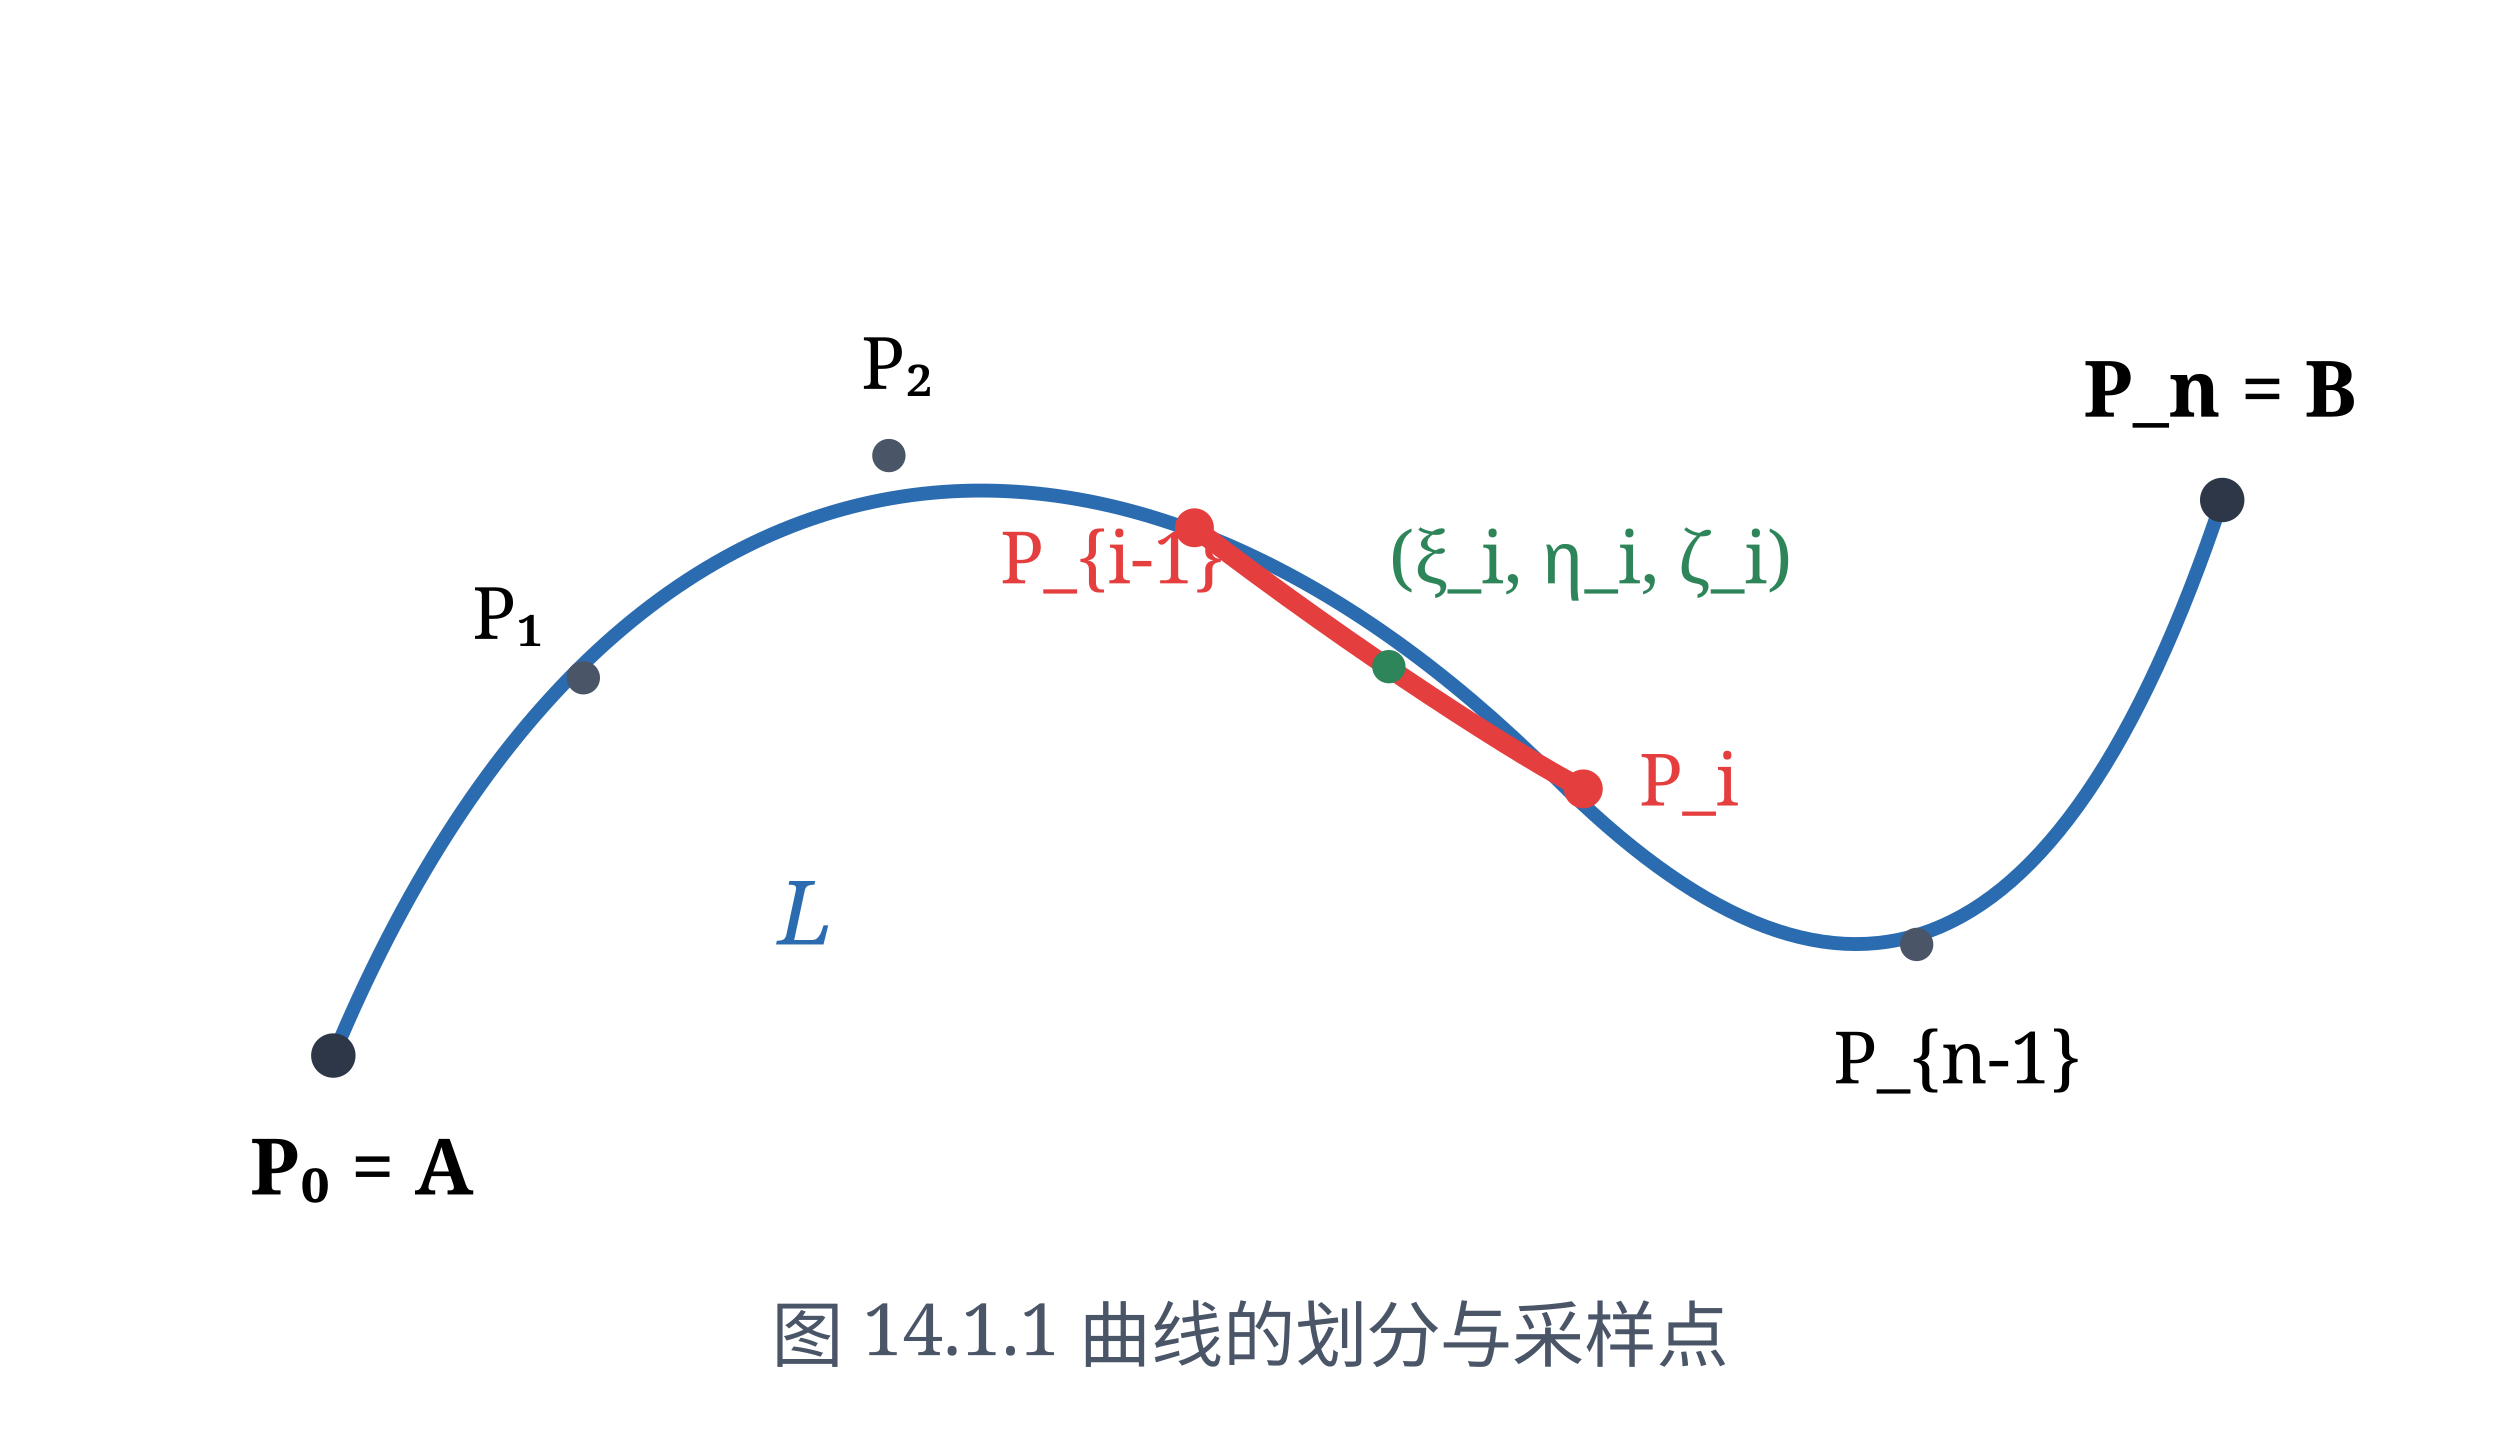
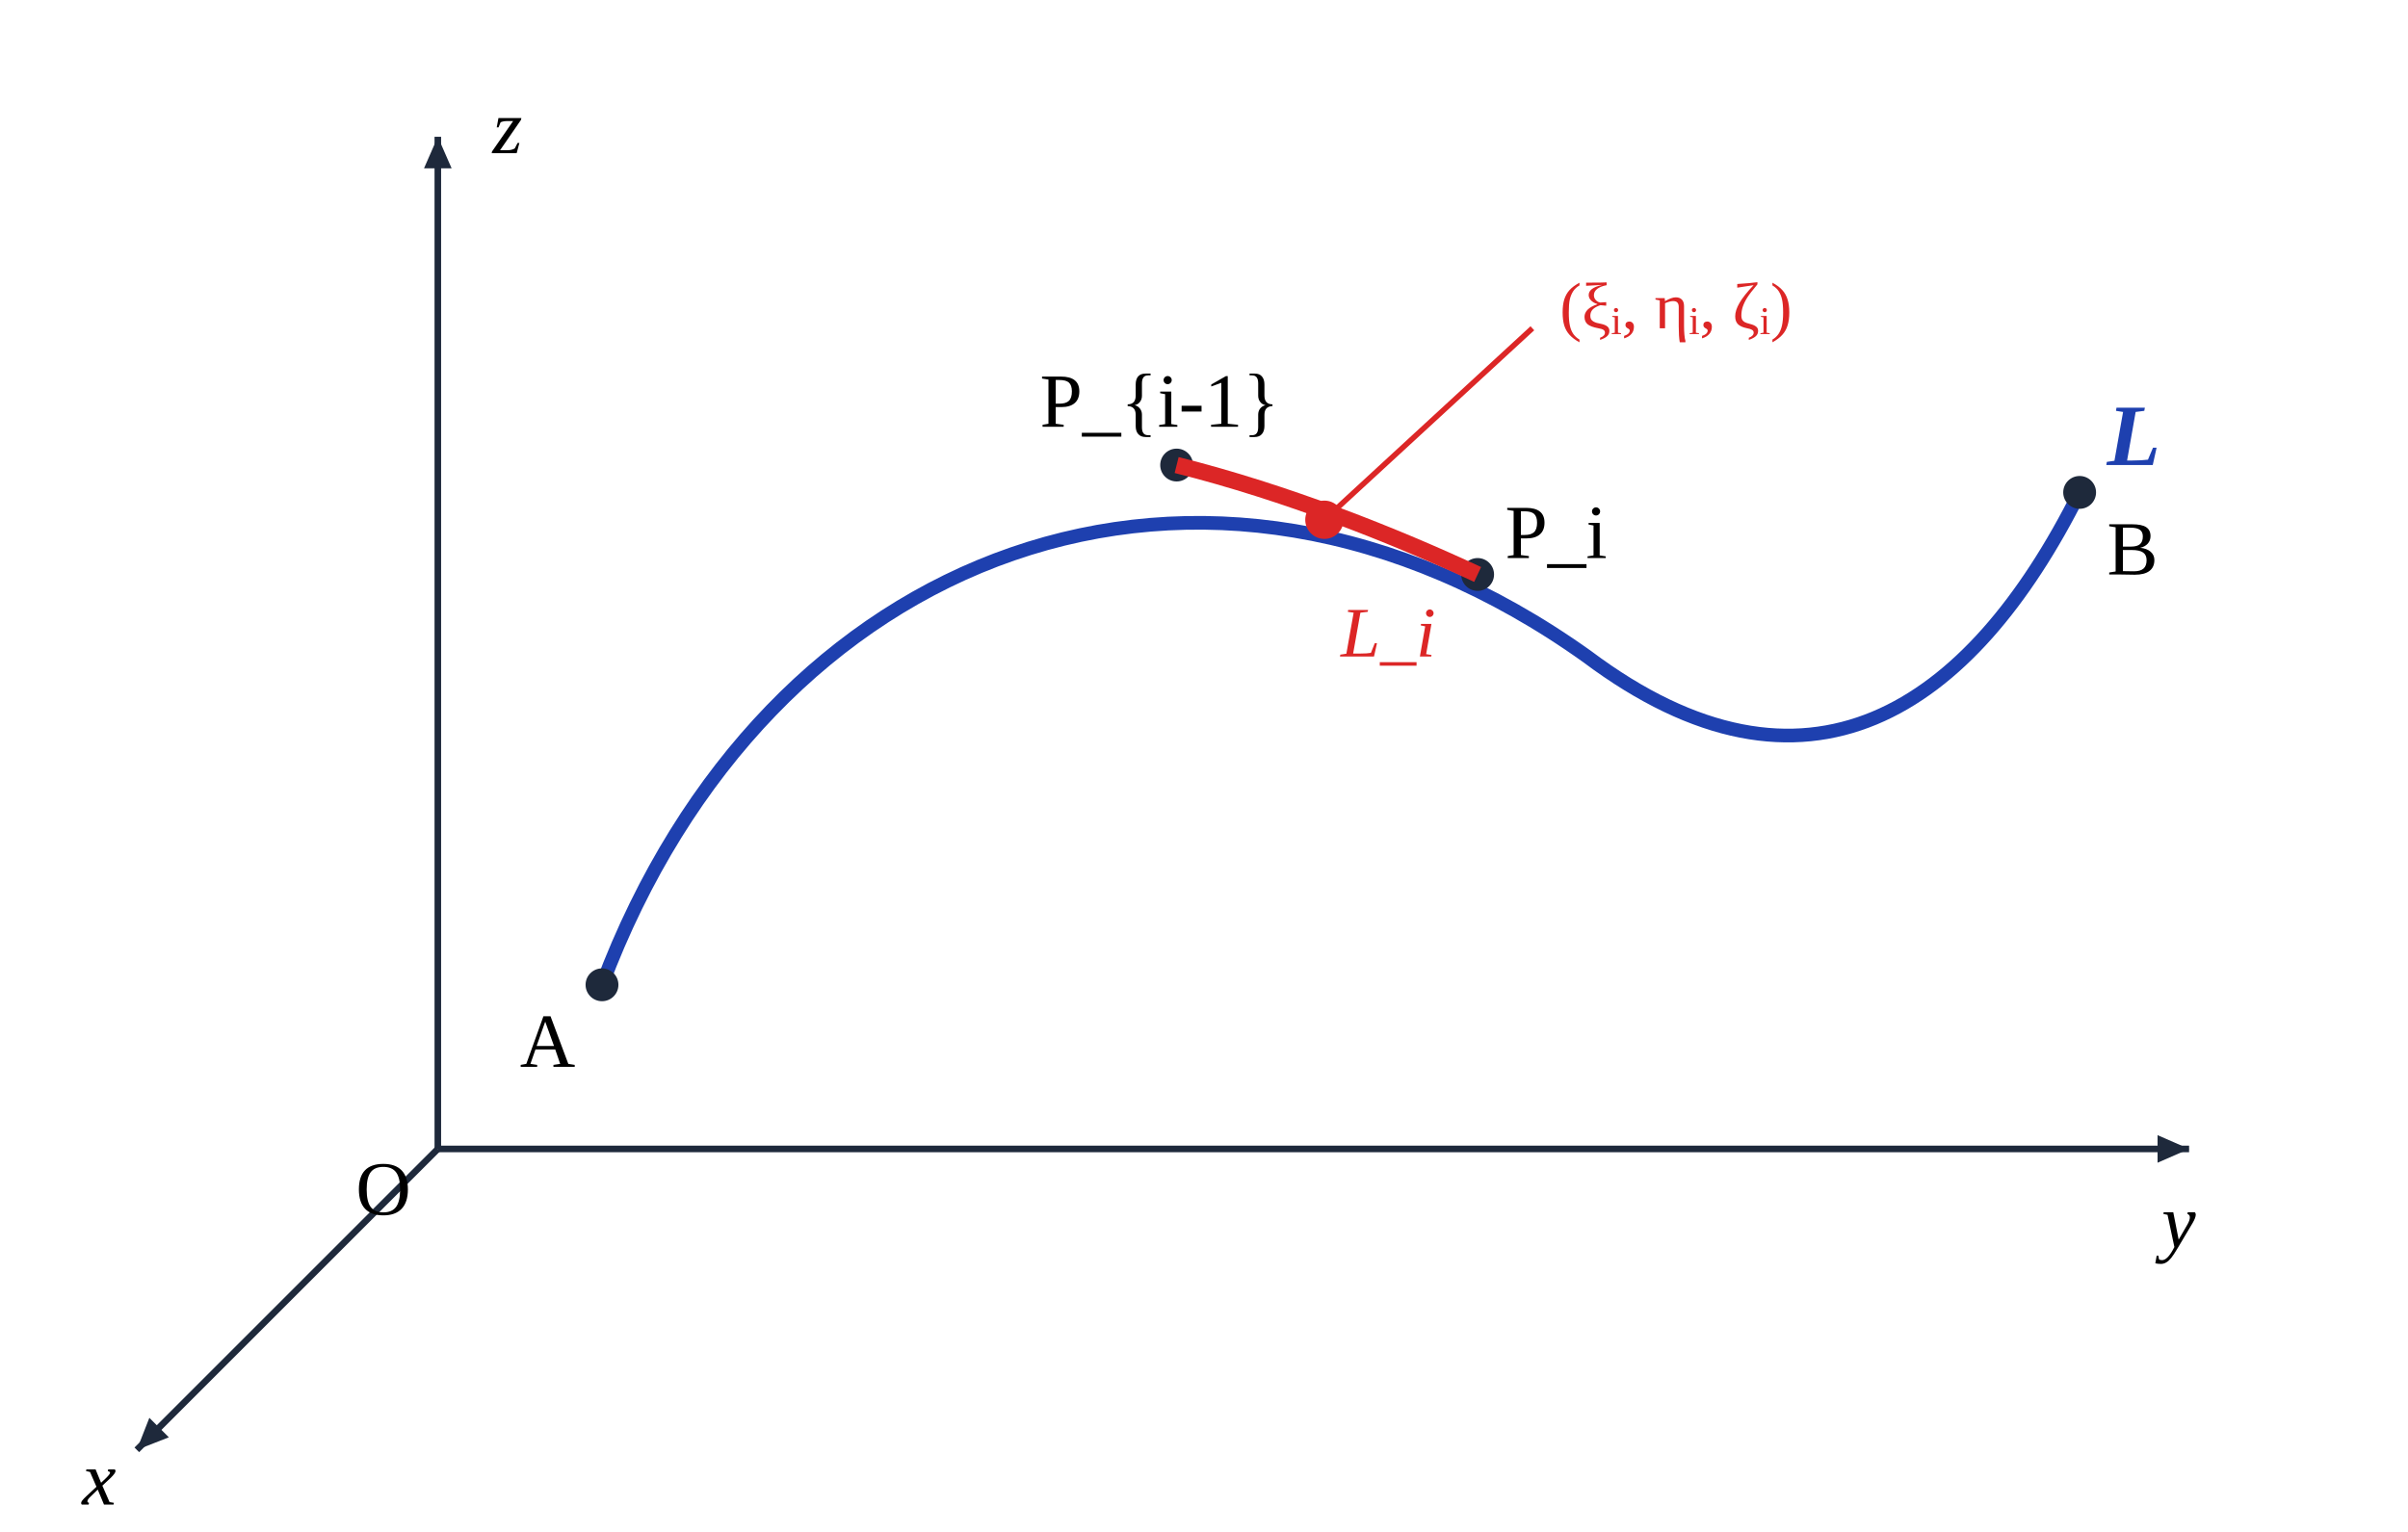
- <svg xmlns="http://www.w3.org/2000/svg" viewBox="0 0 450 260" width="100%" height="auto">
+ <svg xmlns="http://www.w3.org/2000/svg" viewBox="0 0 440 280" width="100%" height="auto" style="max-width:440px; font-family:'Times New Roman', serif; font-size:14px;">
  <defs>
-     <marker id="arrow" viewBox="0 0 10 10" refX="6" refY="5" markerWidth="6" markerHeight="6" orient="auto-start-reverse">
-       <path d="M 0 1.5 L 8 5 L 0 8.5 z" fill="#2d3748" />
+     <marker id="arr" viewBox="0 0 10 10" refX="8" refY="5" markerWidth="6" markerHeight="6" orient="auto-start-reverse">
+       <path d="M 0 1.5 L 8 5 L 0 8.5 z" fill="#1e293b" />
    </marker>
-     <marker id="arrow-blue" viewBox="0 0 10 10" refX="6" refY="5" markerWidth="6" markerHeight="6" orient="auto-start-reverse">
-       <path d="M 0 1.5 L 8 5 L 0 8.5 z" fill="#2b6cb0" />
+     <marker id="arr_blue" viewBox="0 0 10 10" refX="8" refY="5" markerWidth="6" markerHeight="6" orient="auto-start-reverse">
+       <path d="M 0 1.5 L 8 5 L 0 8.5 z" fill="#1e40af" />
    </marker>
-     <marker id="arrow-red" viewBox="0 0 10 10" refX="6" refY="5" markerWidth="6" markerHeight="6" orient="auto-start-reverse">
-       <path d="M 0 1.5 L 8 5 L 0 8.5 z" fill="#e53e3e" />
-     </marker>
-     <marker id="arrow-green" viewBox="0 0 10 10" refX="6" refY="5" markerWidth="6" markerHeight="6" orient="auto-start-reverse">
-       <path d="M 0 1.5 L 8 5 L 0 8.5 z" fill="#2f855a" />
+     <marker id="arr_red" viewBox="0 0 10 10" refX="8" refY="5" markerWidth="6" markerHeight="6" orient="auto-start-reverse">
+       <path d="M 0 1.5 L 8 5 L 0 8.5 z" fill="#dc2626" />
    </marker>
  </defs>
-   <path d="M 60 190 C 110 70, 200 60, 280 140 C 330 190, 370 180, 400 90" fill="none" stroke="#2b6cb0" stroke-width="2.5" />
-   <circle cx="60" cy="190" r="4" fill="#2d3748" />
-   <text x="45" y="215" font-family="serif" font-size="14" font-weight="bold">P₀ = A</text>
-   <circle cx="105" cy="122" r="3" fill="#4a5568" />
-   <text x="85" y="115" font-family="serif" font-size="13">P₁</text>
-   <circle cx="160" cy="82" r="3" fill="#4a5568" />
-   <text x="155" y="70" font-family="serif" font-size="13">P₂</text>
-   <path d="M 215 95 C 245 118, 275 137, 285 142" fill="none" stroke="#e53e3e" stroke-width="3.5" />
-   <circle cx="215" cy="95" r="3.5" fill="#e53e3e" />
-   <text x="180" y="105" font-family="serif" font-size="13" fill="#e53e3e">P_{i-1}</text>
-   <circle cx="285" cy="142" r="3.5" fill="#e53e3e" />
-   <text x="295" y="145" font-family="serif" font-size="13" fill="#e53e3e">P_i</text>
-   <circle cx="250" cy="120" r="3" fill="#2f855a" />
-   <text x="250" y="105" font-family="serif" font-size="13" fill="#2f855a">(ξ_i, η_i, ζ_i)</text>
-   <circle cx="345" cy="170" r="3" fill="#4a5568" />
-   <text x="330" y="195" font-family="serif" font-size="13">P_{n-1}</text>
-   <circle cx="400" cy="90" r="4" fill="#2d3748" />
-   <text x="375" y="75" font-family="serif" font-size="14" font-weight="bold">P_n = B</text>
-   <text x="140" y="170" font-family="serif" font-size="16" font-style="italic" fill="#2b6cb0">L</text>
-   <text x="225" y="245" text-anchor="middle" font-family="serif" font-size="13" fill="#4a5568">图 14.1.1 曲线的划分与采样点</text>
+   <line x1="80" y1="210" x2="80" y2="25" stroke="#1e293b" stroke-width="1.2" marker-end="url(#arr)" />
+   <text x="90" y="28" font-style="italic">z</text>
+   <line x1="80" y1="210" x2="400" y2="210" stroke="#1e293b" stroke-width="1.2" marker-end="url(#arr)" />
+   <text x="395" y="228" font-style="italic">y</text>
+   <line x1="80" y1="210" x2="25" y2="265" stroke="#1e293b" stroke-width="1.2" marker-end="url(#arr)" />
+   <text x="15" y="275" font-style="italic">x</text>
+   <text x="65" y="222">O</text>
+   <path d="M 110 180 C 140 100, 220 70, 290 120 C 330 150, 360 130, 380 90" fill="none" stroke="#1e40af" stroke-width="2.5" />
+   <text x="385" y="85" font-size="16" font-style="italic" fill="#1e40af" font-weight="bold">L</text>
+   <circle cx="110" cy="180" r="3" fill="#1e293b" />
+   <text x="95" y="195">A</text>
+   <circle cx="380" cy="90" r="3" fill="#1e293b" />
+   <text x="385" y="105">B</text>
+   <circle cx="215" cy="85" r="3" fill="#1e293b" />
+   <text x="190" y="78">P_{i-1}</text>
+   <circle cx="270" cy="105" r="3" fill="#1e293b" />
+   <text x="275" y="102">P_i</text>
+   <path d="M 215 85 C 235 90, 255 98, 270 105" fill="none" stroke="#dc2626" stroke-width="3" />
+   <text x="245" y="120" font-size="13" font-style="italic" fill="#dc2626">L_i</text>
+   <circle cx="242" cy="95" r="3.5" fill="#dc2626" />
+   <line x1="242" y1="95" x2="280" y2="60" stroke="#dc2626" stroke-width="1" />
+   <text x="285" y="60" font-size="12" fill="#dc2626">(ξᵢ, ηᵢ, ζᵢ)</text>
</svg>
